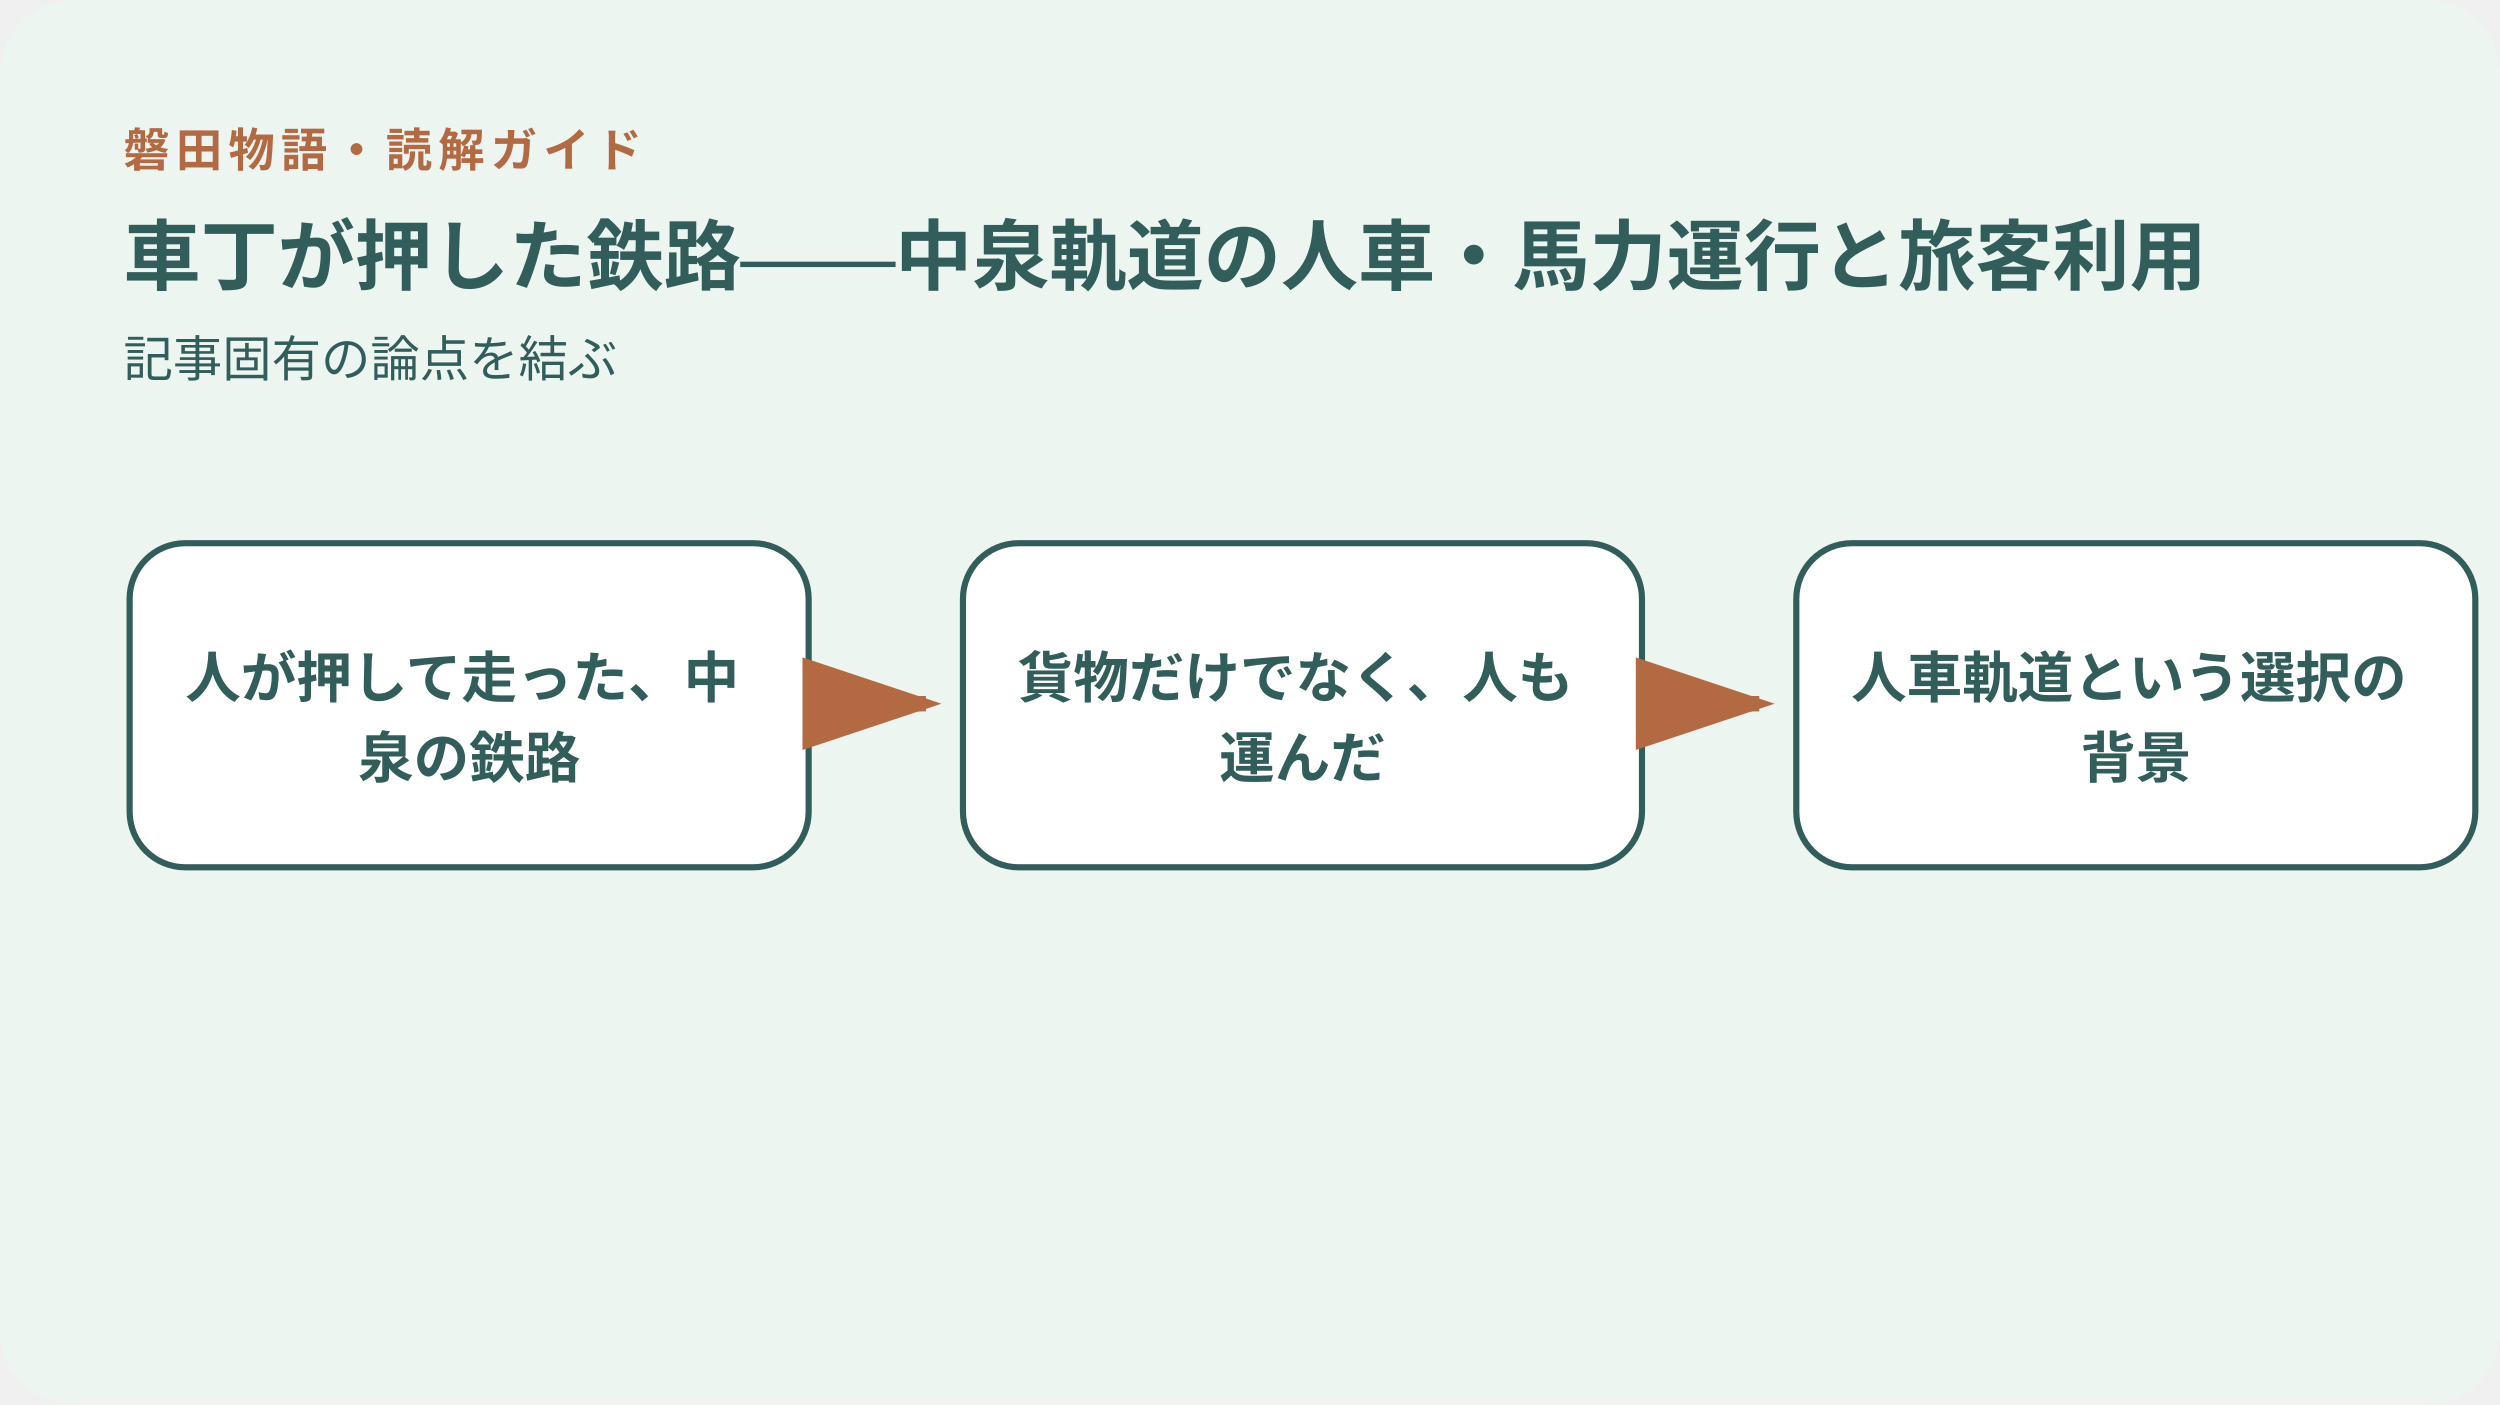
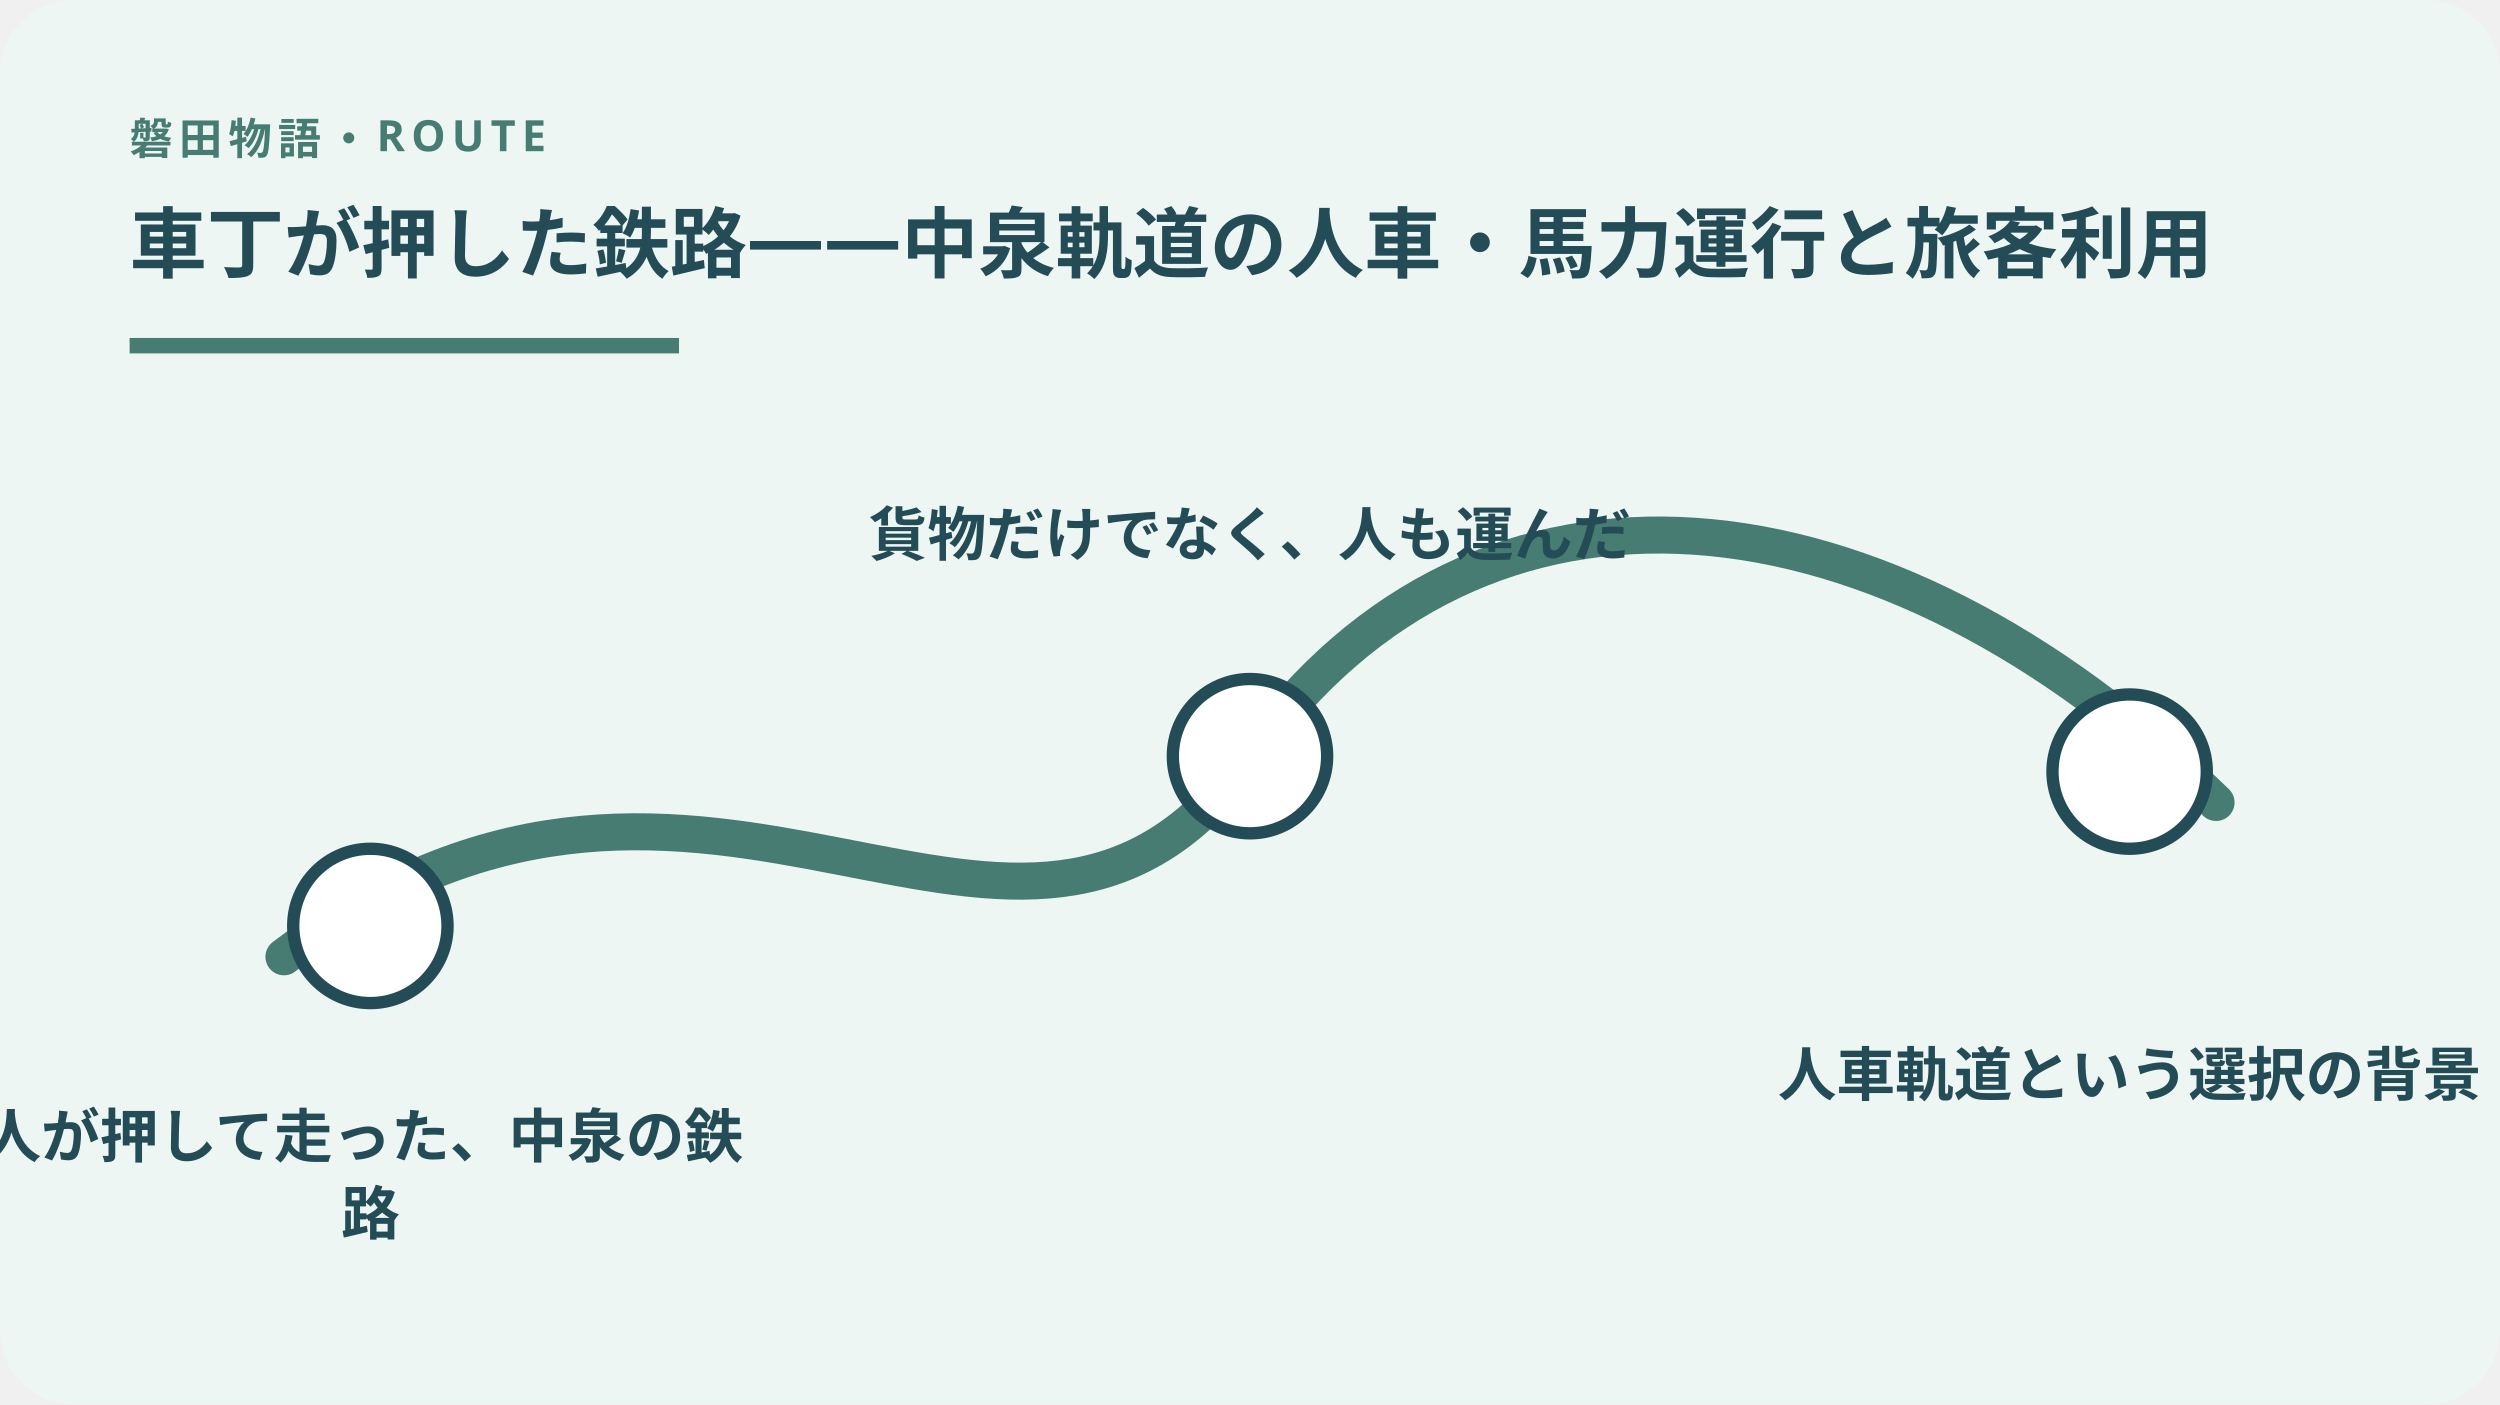
<svg xmlns="http://www.w3.org/2000/svg" width="810" height="455" viewBox="0 0 810 455" role="img" aria-labelledby="title desc">
-   <defs>
-     <marker id="a" markerWidth="10" markerHeight="10" refX="8" refY="3" orient="auto">
-       <path d="M0,0 L0,6 L9,3 z" fill="#b36a43" />
-     </marker>
-   </defs>
-   <rect width="810" height="455" rx="24" fill="#edf5f1" />
-   <text x="40" y="54" font-size="15" font-weight="700" fill="#b36a43" letter-spacing="2">磐田物語・読解ガイド</text>
-   <text x="40" y="92" font-size="25" font-weight="700" fill="#315d5a">車丁が押した鉄路――中泉軌道の人車・馬力運行と旅客利用</text>
-   <text x="40" y="122" font-size="16" fill="#315d5a">記事固有の論点を結ぶ</text>
-   <rect x="42" y="176" width="220" height="105" rx="18" fill="#fff" stroke="#315d5a" stroke-width="2" />
-   <text x="152" y="226" text-anchor="middle" font-size="18" font-weight="700" fill="#315d5a">
-     <tspan x="152" dy="0">人が押して走った、中</tspan>
-     <tspan x="152" dy="26">泉の鉄路</tspan>
+   <rect width="810" height="455" rx="24" fill="#eef6f3" />
+   <path d="M42 112 H220" stroke="#477c72" stroke-width="5" />
+   <text x="42" y="50" font-family="sans-serif" font-size="14" font-weight="700" fill="#477c72" letter-spacing="2">磐田物語・ROUTE</text>
+   <text x="42" y="88" font-family="sans-serif" font-size="25" font-weight="700" fill="#244c57">車丁が押した鉄路――中泉軌道の人車・馬力運行と旅客利用</text>
+   <path d="M92 310 C230 205,330 350,405 245 S610 155,718 260" fill="none" stroke="#477c72" stroke-width="12" stroke-linecap="round" />
+   <circle cx="120" cy="300" r="25" fill="#fff" stroke="#244c57" stroke-width="4" />
+   <circle cx="405" cy="245" r="25" fill="#fff" stroke="#244c57" stroke-width="4" />
+   <circle cx="690" cy="250" r="25" fill="#fff" stroke="#244c57" stroke-width="4" />
+   <text x="120" y="375" text-anchor="middle" font-family="sans-serif" font-size="19" font-weight="700" fill="#244c57">
+     <tspan x="120" dy="0">人が押して走った、中泉の鉄</tspan>
+     <tspan x="120" dy="25">路</tspan>
  </text>
-   <path d="M268 228 H300" stroke="#b36a43" stroke-width="5" marker-end="url(#a)" />
-   <rect x="312" y="176" width="220" height="105" rx="18" fill="#fff" stroke="#315d5a" stroke-width="2" />
-   <text x="422" y="226" text-anchor="middle" font-size="18" font-weight="700" fill="#315d5a">
-     <tspan x="422" dy="0">貨物だけでなく、人も</tspan>
-     <tspan x="422" dy="26">運んだ</tspan>
+   <text x="405" y="180" text-anchor="middle" font-family="sans-serif" font-size="19" font-weight="700" fill="#244c57">
+     <tspan x="405" dy="0">貨物だけでなく、人も運んだ</tspan>
  </text>
-   <path d="M538 228 H570" stroke="#b36a43" stroke-width="5" marker-end="url(#a)" />
-   <rect x="582" y="176" width="220" height="105" rx="18" fill="#fff" stroke="#315d5a" stroke-width="2" />
-   <text x="692" y="226" text-anchor="middle" font-size="18" font-weight="700" fill="#315d5a">
-     <tspan x="692" dy="0">人車軌道という選択の</tspan>
-     <tspan x="692" dy="26">背景</tspan>
+   <text x="690" y="355" text-anchor="middle" font-family="sans-serif" font-size="19" font-weight="700" fill="#244c57">
+     <tspan x="690" dy="0">人車軌道という選択の背景</tspan>
  </text>
</svg>
